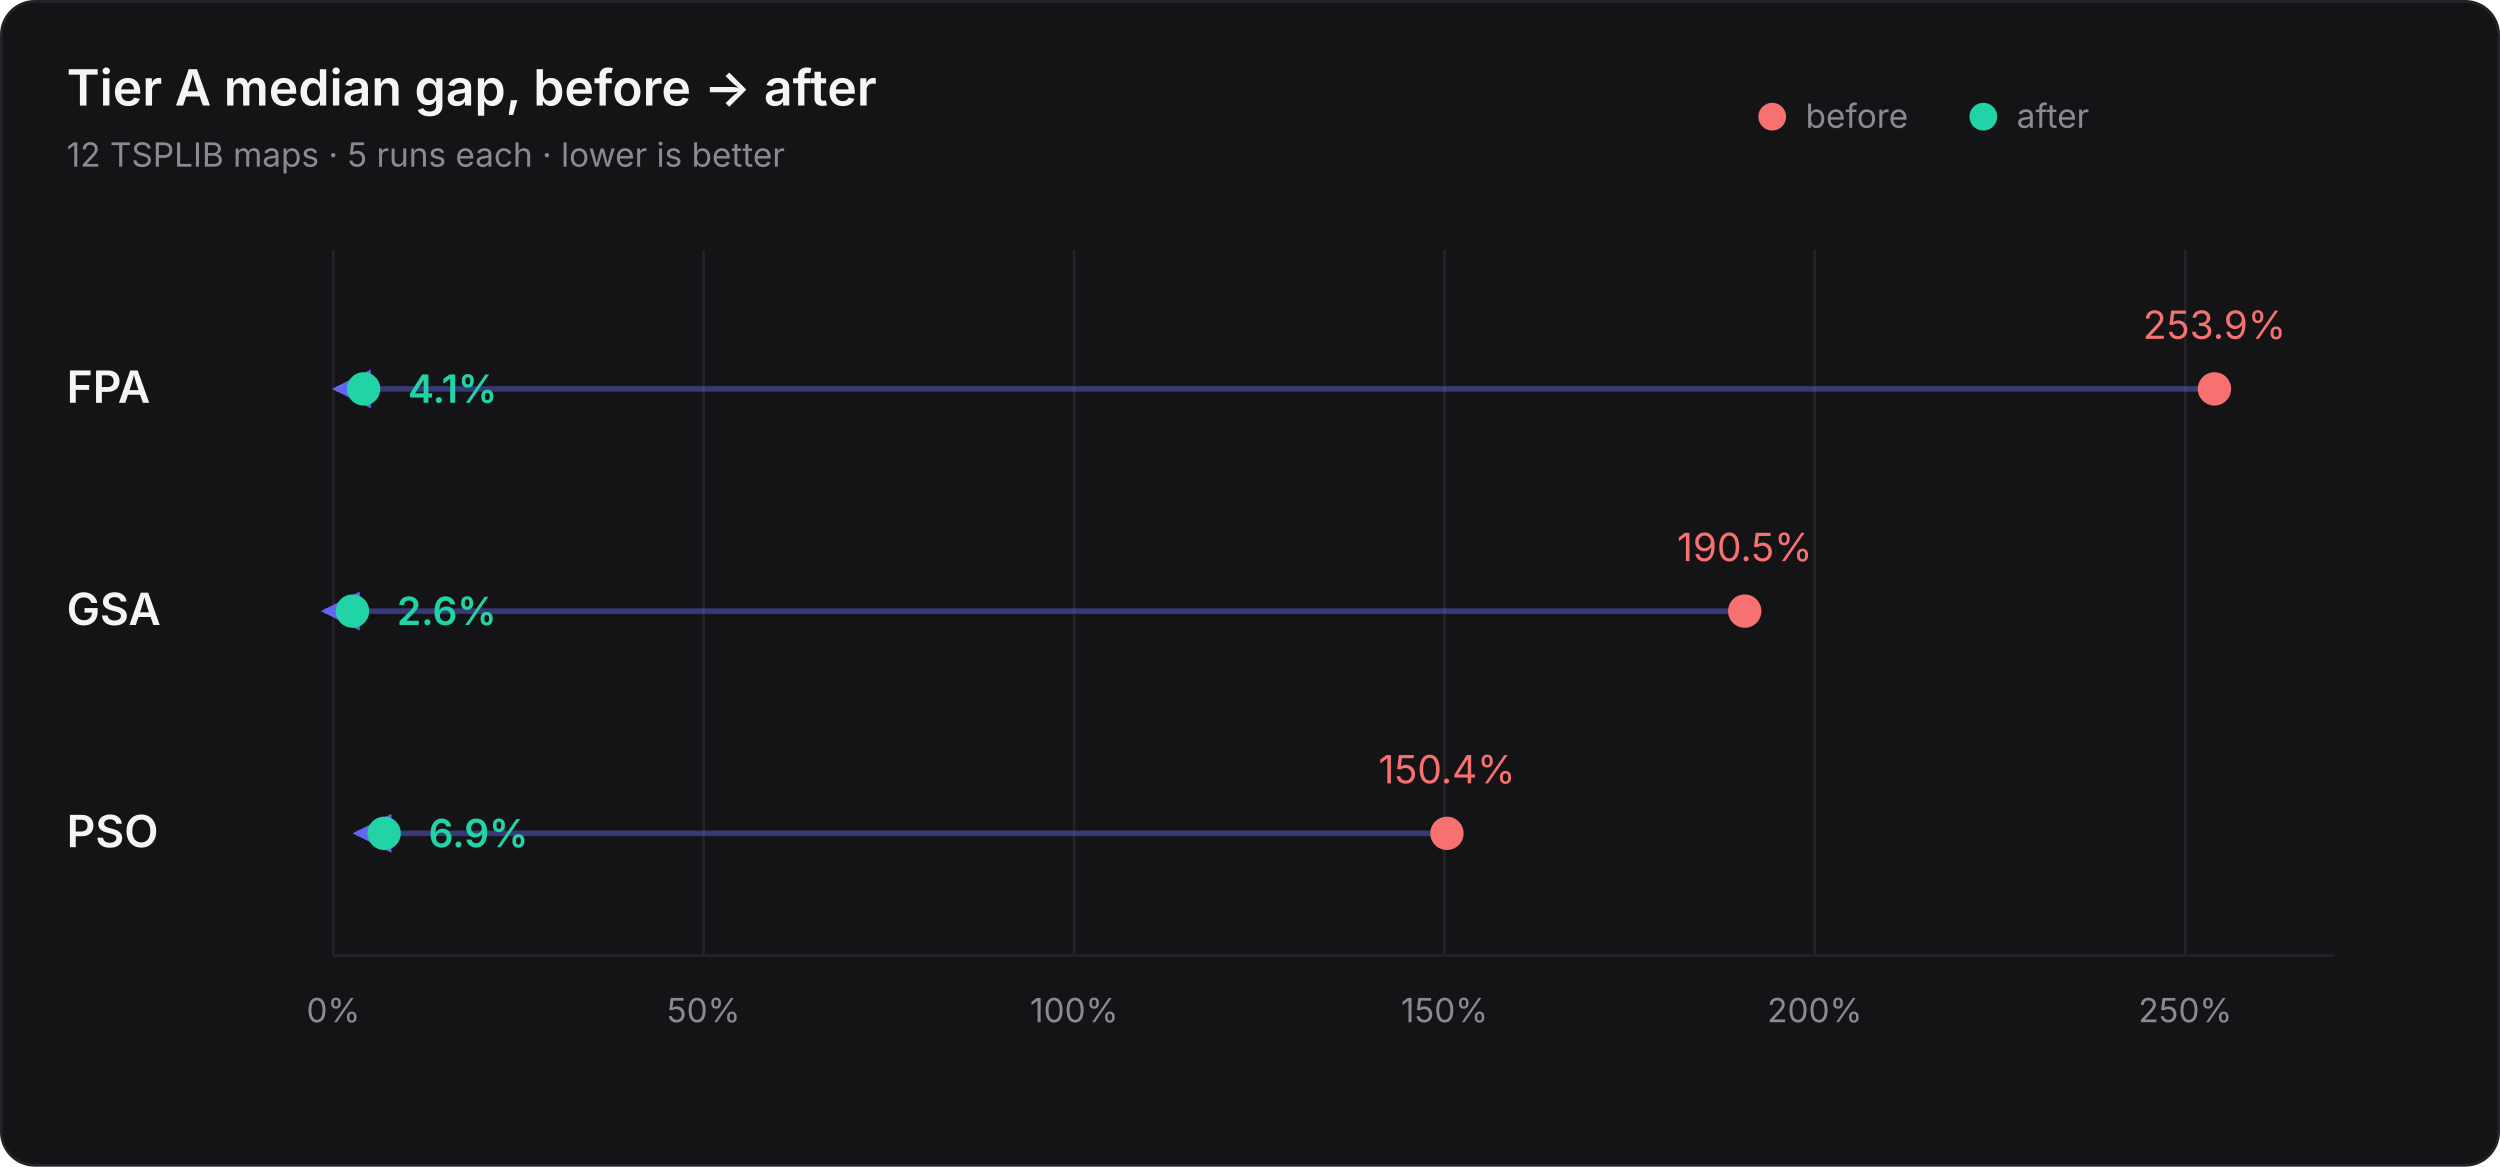
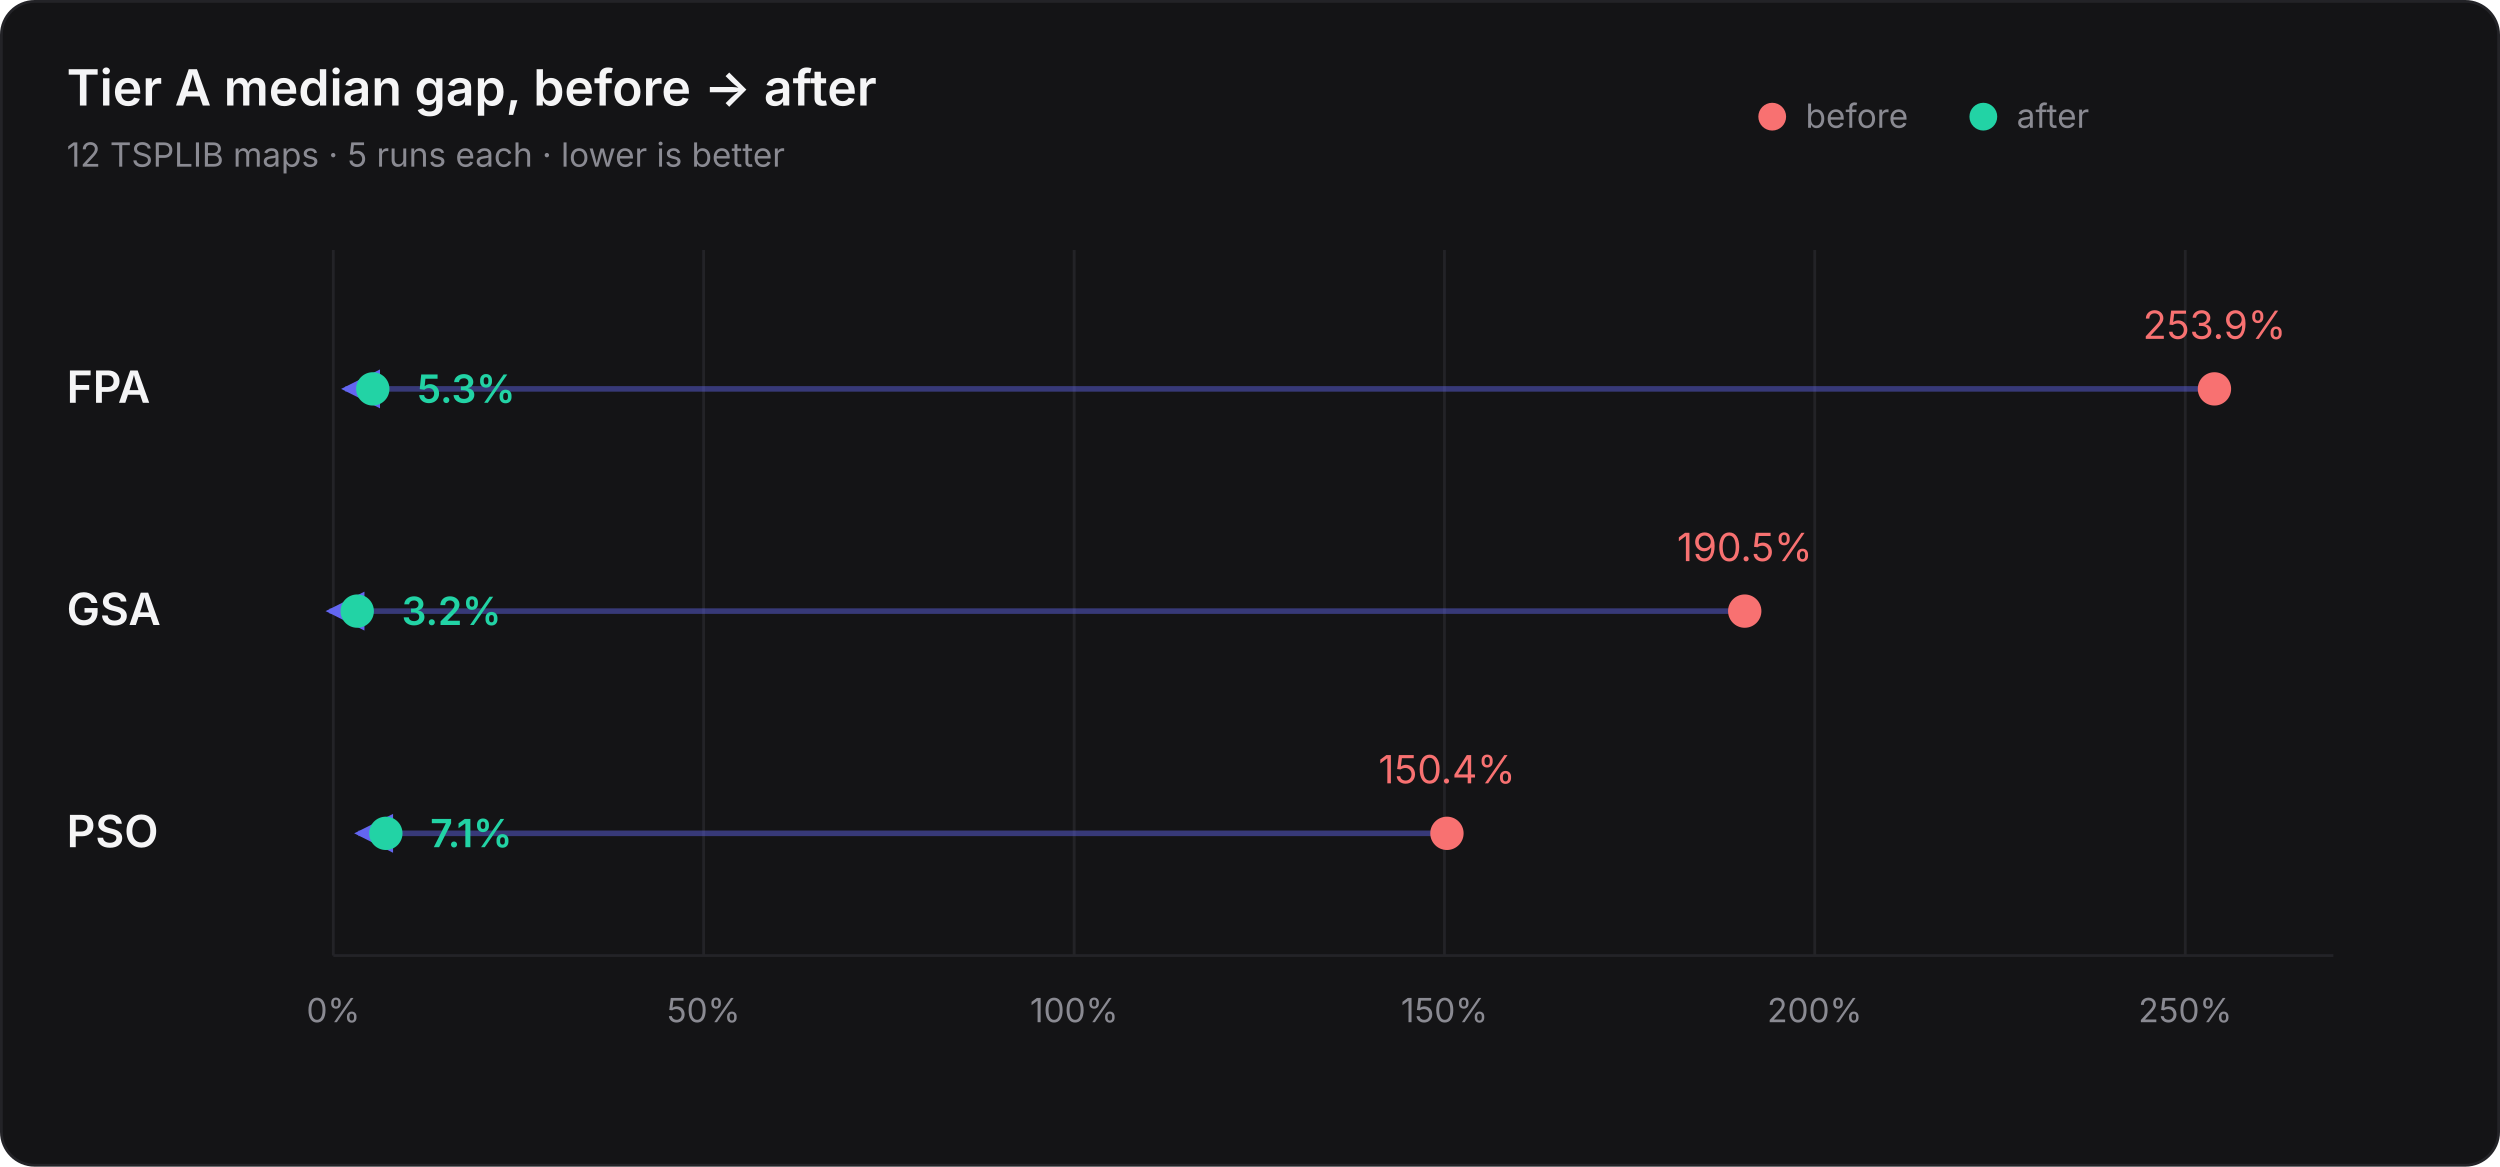
<svg xmlns="http://www.w3.org/2000/svg" width="900" height="420" viewBox="0 0 900 420" role="img" aria-labelledby="fig-title fig-desc">
  <defs>
    <marker id="arrow" viewBox="0 0 10 10" refX="9" refY="5" markerWidth="7" markerHeight="7" orient="auto-start-reverse">
      <path d="M 0 0 L 10 5 L 0 10 z" fill="#6366f1" />
    </marker>
  </defs>
  <rect x="0.5" y="0.5" width="899" height="419" rx="12" fill="#141416" stroke="#232327" />
  <text x="24" y="38" fill="#f5f5f6" font-family="Inter, system-ui, sans-serif" font-size="18" font-weight="600">Tier A median gap, before → after</text>
  <text x="24" y="60" fill="#8a8a92" font-family="Inter, system-ui, sans-serif" font-size="12">12 TSPLIB maps · 5 runs each · lower is better</text>
  <circle cx="638" cy="42" r="5" fill="#f87171" />
  <text x="650" y="46" fill="#8a8a92" font-family="Inter, system-ui, sans-serif" font-size="12">before</text>
  <circle cx="714" cy="42" r="5" fill="#22d3a5" />
  <text x="726" y="46" fill="#8a8a92" font-family="Inter, system-ui, sans-serif" font-size="12">after</text>
  <g stroke="#232327" stroke-width="1">
    <line x1="120" y1="90" x2="120" y2="344" />
    <line x1="253.3" y1="90" x2="253.3" y2="344" />
    <line x1="386.7" y1="90" x2="386.7" y2="344" />
    <line x1="520" y1="90" x2="520" y2="344" />
    <line x1="653.3" y1="90" x2="653.3" y2="344" />
    <line x1="786.7" y1="90" x2="786.7" y2="344" />
    <line x1="120" y1="344" x2="840" y2="344" />
  </g>
-   <line x1="797.2" y1="140" x2="120.9" y2="140" stroke="#6366f1" stroke-opacity="0.45" stroke-width="2" marker-end="url(#arrow)" />
+   <line x1="797.2" y1="140" x2="124.2" y2="140" stroke="#6366f1" stroke-opacity="0.45" stroke-width="2" marker-end="url(#arrow)" />
  <circle cx="797.2" cy="140" r="6" fill="#f87171" />
-   <circle cx="130.9" cy="140" r="6" fill="#22d3a5" />
+   <circle cx="134.2" cy="140" r="6" fill="#22d3a5" />
  <text x="24" y="145" fill="#f5f5f6" font-family="Inter, system-ui, sans-serif" font-size="16" font-weight="600">FPA</text>
  <text x="797.2" y="122" fill="#f87171" font-family="Inter, system-ui, sans-serif" font-size="14" text-anchor="middle">253.9%</text>
-   <text x="146.9" y="145" fill="#22d3a5" font-family="Inter, system-ui, sans-serif" font-size="14" font-weight="600">4.1%</text>
-   <line x1="628.1" y1="220" x2="116.9" y2="220" stroke="#6366f1" stroke-opacity="0.45" stroke-width="2" marker-end="url(#arrow)" />
+   <text x="150.2" y="145" fill="#22d3a5" font-family="Inter, system-ui, sans-serif" font-size="14" font-weight="600">5.3%</text>
+   <line x1="628.1" y1="220" x2="118.6" y2="220" stroke="#6366f1" stroke-opacity="0.45" stroke-width="2" marker-end="url(#arrow)" />
  <circle cx="628.1" cy="220" r="6" fill="#f87171" />
-   <circle cx="126.9" cy="220" r="6" fill="#22d3a5" />
+   <circle cx="128.6" cy="220" r="6" fill="#22d3a5" />
  <text x="24" y="225" fill="#f5f5f6" font-family="Inter, system-ui, sans-serif" font-size="16" font-weight="600">GSA</text>
  <text x="628.1" y="202" fill="#f87171" font-family="Inter, system-ui, sans-serif" font-size="14" text-anchor="middle">190.5%</text>
-   <text x="142.9" y="225" fill="#22d3a5" font-family="Inter, system-ui, sans-serif" font-size="14" font-weight="600">2.6%</text>
-   <line x1="520.9" y1="300" x2="128.3" y2="300" stroke="#6366f1" stroke-opacity="0.45" stroke-width="2" marker-end="url(#arrow)" />
+   <text x="144.6" y="225" fill="#22d3a5" font-family="Inter, system-ui, sans-serif" font-size="14" font-weight="600">3.2%</text>
+   <line x1="520.9" y1="300" x2="128.9" y2="300" stroke="#6366f1" stroke-opacity="0.45" stroke-width="2" marker-end="url(#arrow)" />
  <circle cx="520.9" cy="300" r="6" fill="#f87171" />
-   <circle cx="138.3" cy="300" r="6" fill="#22d3a5" />
+   <circle cx="138.9" cy="300" r="6" fill="#22d3a5" />
  <text x="24" y="305" fill="#f5f5f6" font-family="Inter, system-ui, sans-serif" font-size="16" font-weight="600">PSO</text>
  <text x="520.9" y="282" fill="#f87171" font-family="Inter, system-ui, sans-serif" font-size="14" text-anchor="middle">150.4%</text>
-   <text x="154.3" y="305" fill="#22d3a5" font-family="Inter, system-ui, sans-serif" font-size="14" font-weight="600">6.9%</text>
+   <text x="154.9" y="305" fill="#22d3a5" font-family="Inter, system-ui, sans-serif" font-size="14" font-weight="600">7.1%</text>
  <g fill="#8a8a92" font-family="Inter, system-ui, sans-serif" font-size="12" text-anchor="middle">
    <text x="120" y="368">0%</text>
    <text x="253.3" y="368">50%</text>
    <text x="386.7" y="368">100%</text>
    <text x="520" y="368">150%</text>
    <text x="653.3" y="368">200%</text>
    <text x="786.7" y="368">250%</text>
  </g>
</svg>
